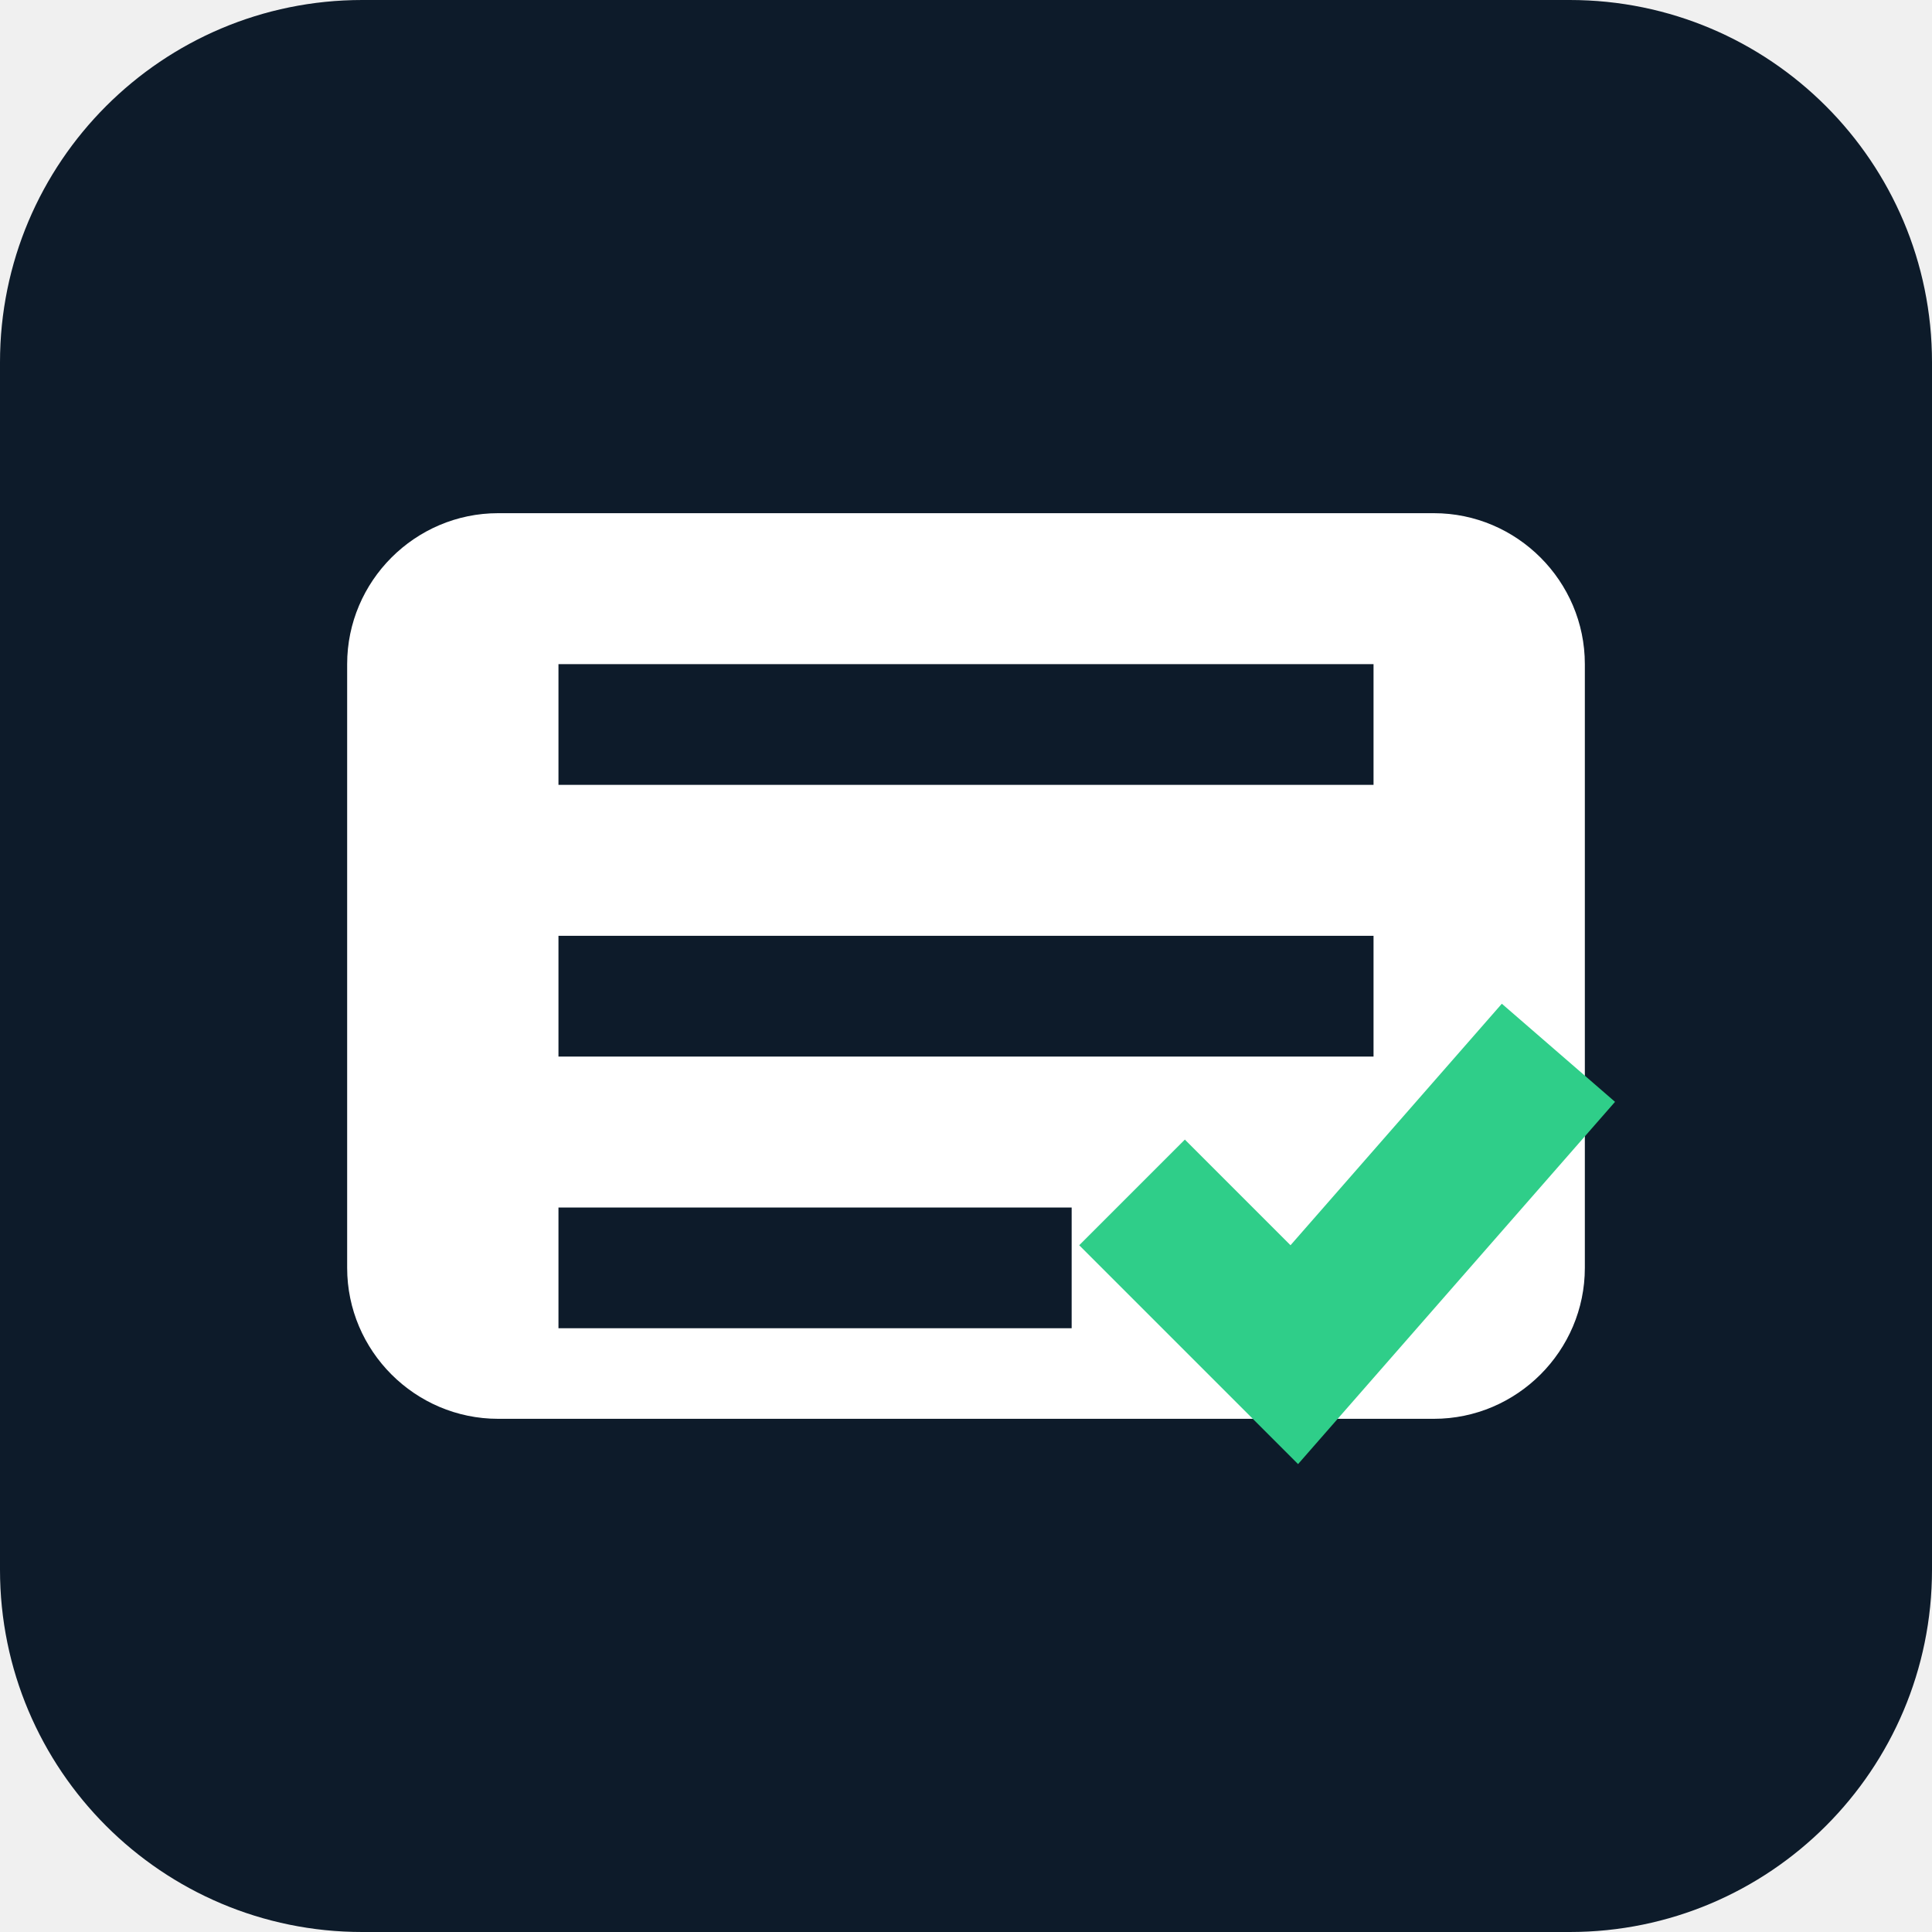
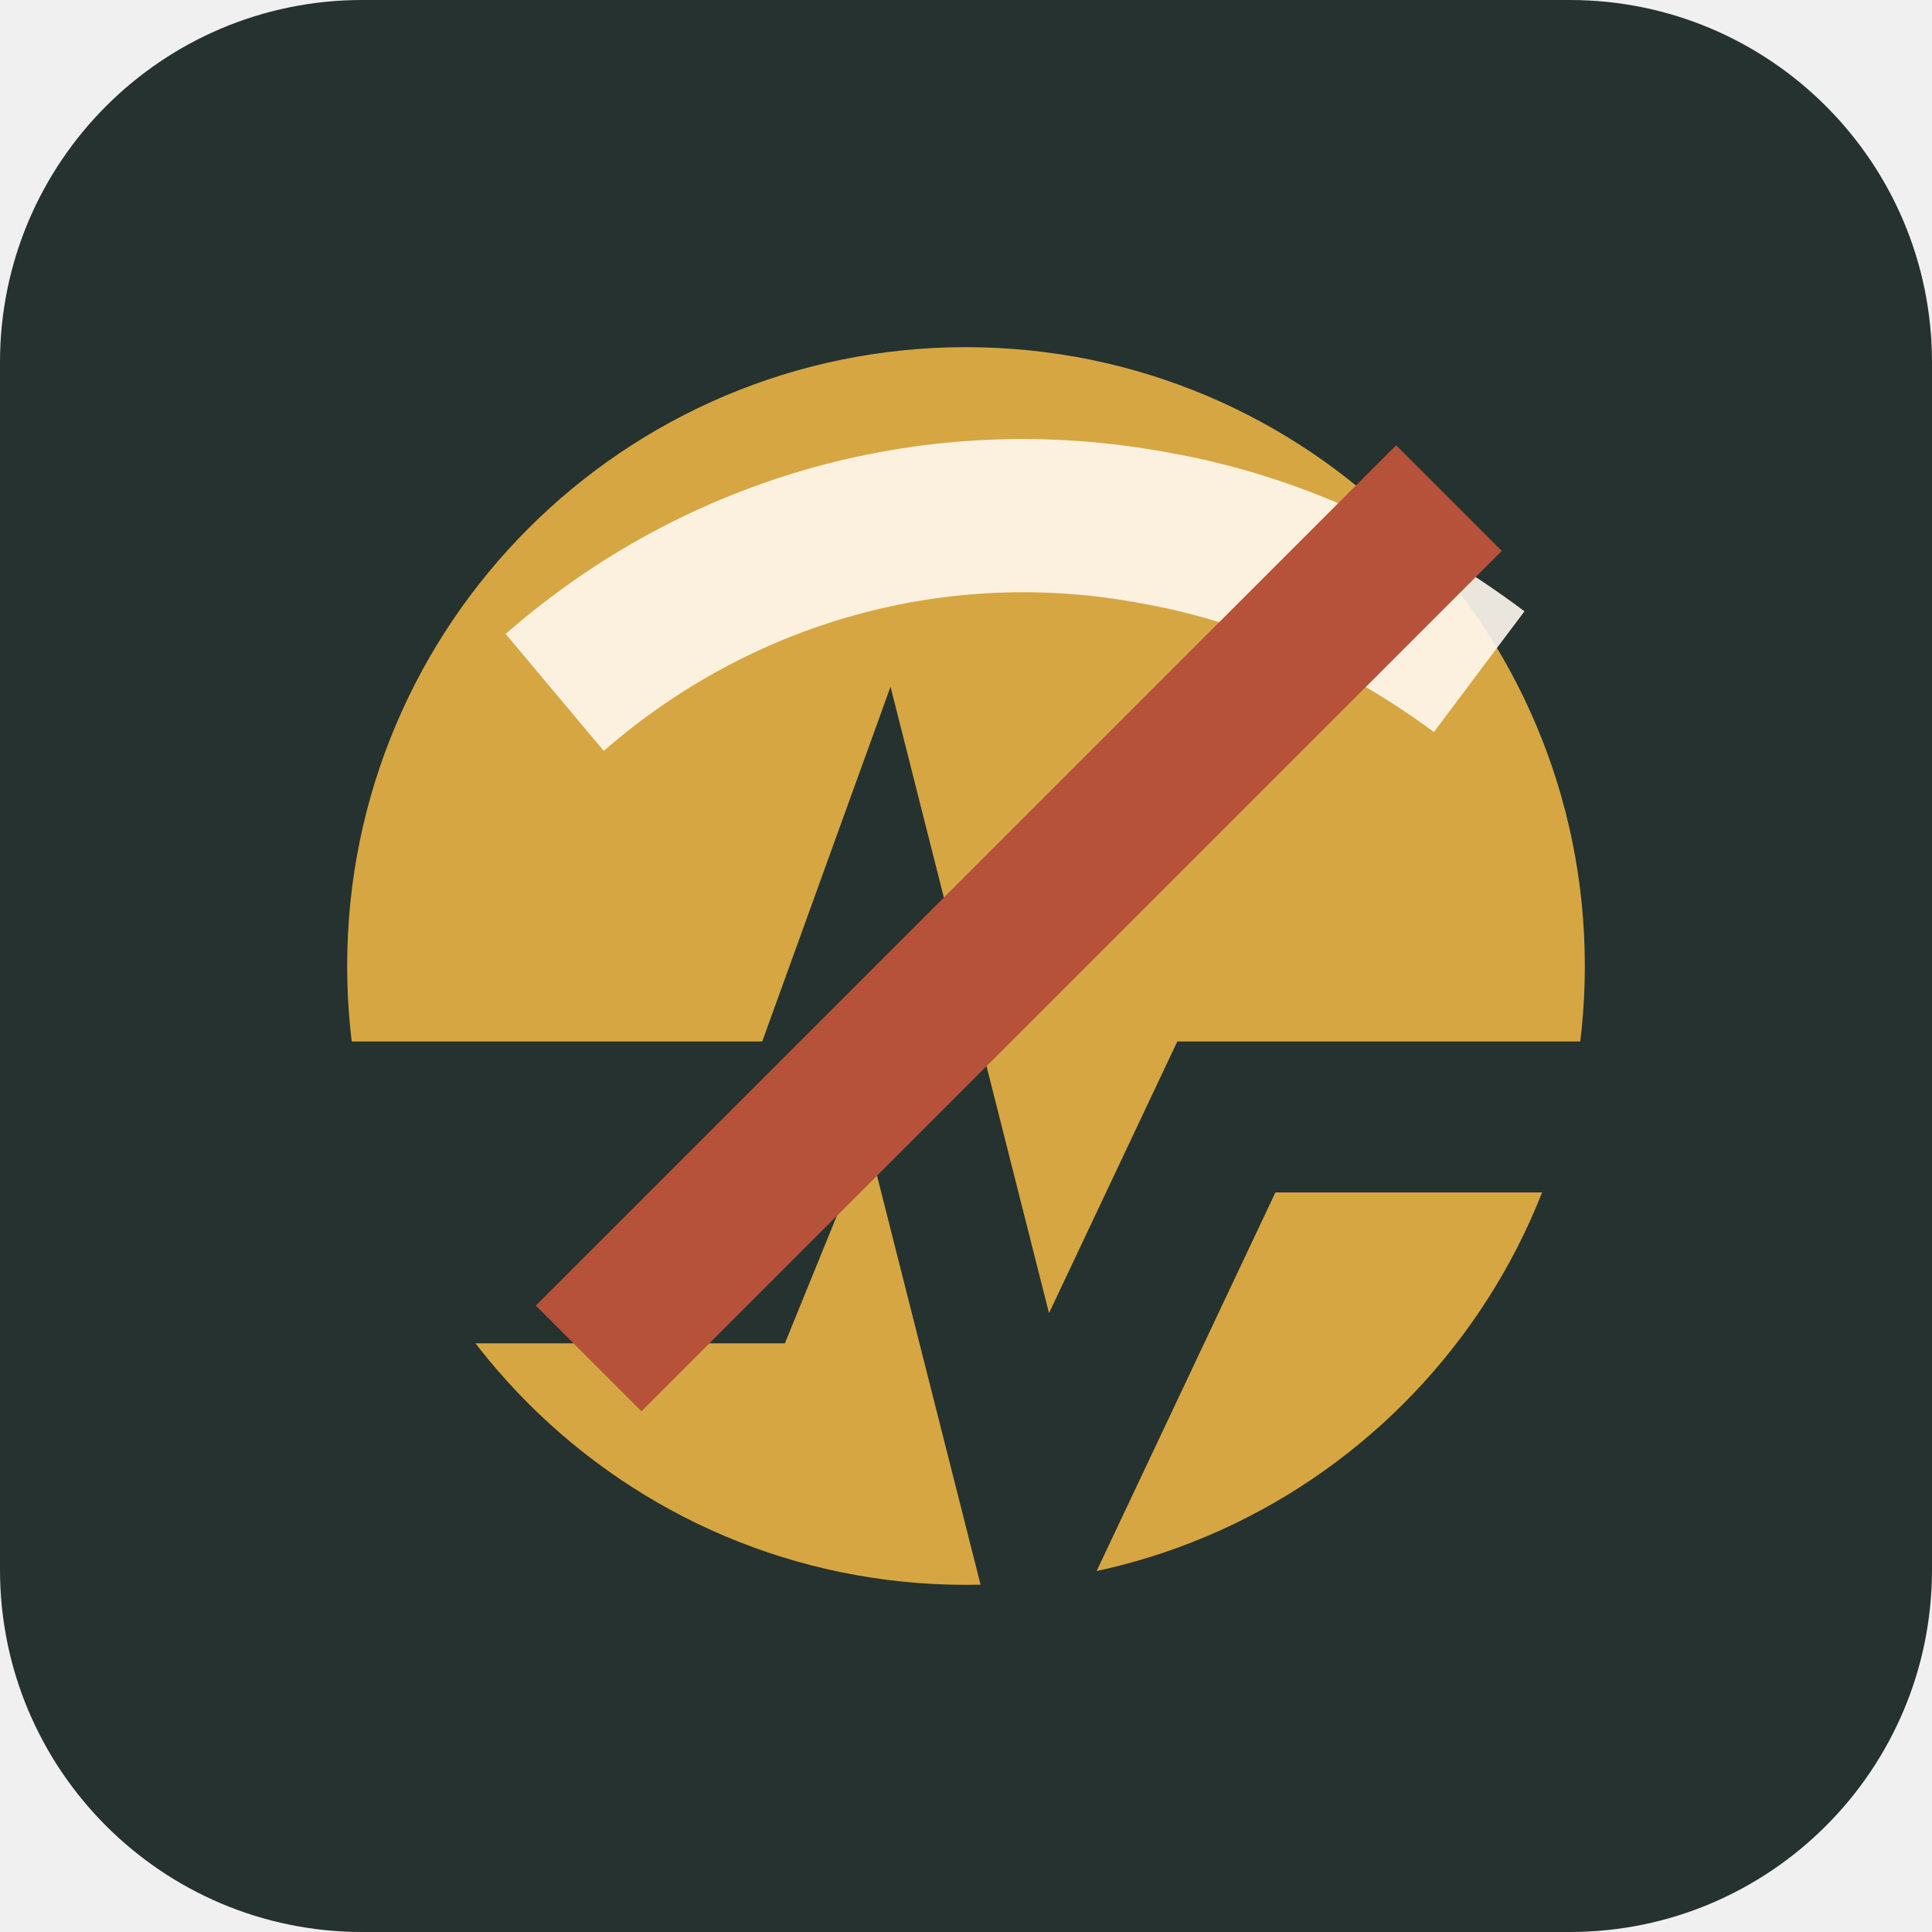
<svg xmlns="http://www.w3.org/2000/svg" viewBox="0 0 512 512">
-   <rect width="512" height="512" rx="96" fill="#0d1b2a" />
-   <path fill="#ffffff" d="M132 136h248c22 0 40 18 40 40v160c0 22-18 40-40 40H132c-22 0-40-18-40-40V176c0-22 18-40 40-40Zm16 72h216v-32H148v32Zm0 72h216v-32H148v32Zm0 72h136v-32H148v32Z" />
-   <path fill="#2fce89" d="m342 330 56-64 30 26-84 96-58-58 28-28 28 28Z" />
+   <rect width="512" height="512" rx="96" fill="#25322f" />
+   <circle cx="256" cy="256" r="164" fill="#d6a642" />
+   <path fill="#25322f" d="M92 276h110l34-94 42 166 34-72h108v40h-82l-68 144-40-158-22 54H92z" />
+   <path fill="#fffaf0" d="M134 168c48-42 112-60 176-48 34 6 66 21 94 42l-24 32c-23-17-49-29-77-34-52-10-104 5-143 39z" opacity=".9" />
+   <path fill="#b55239" d="m142 346 228-228 28 28-228 228z" />
</svg>
